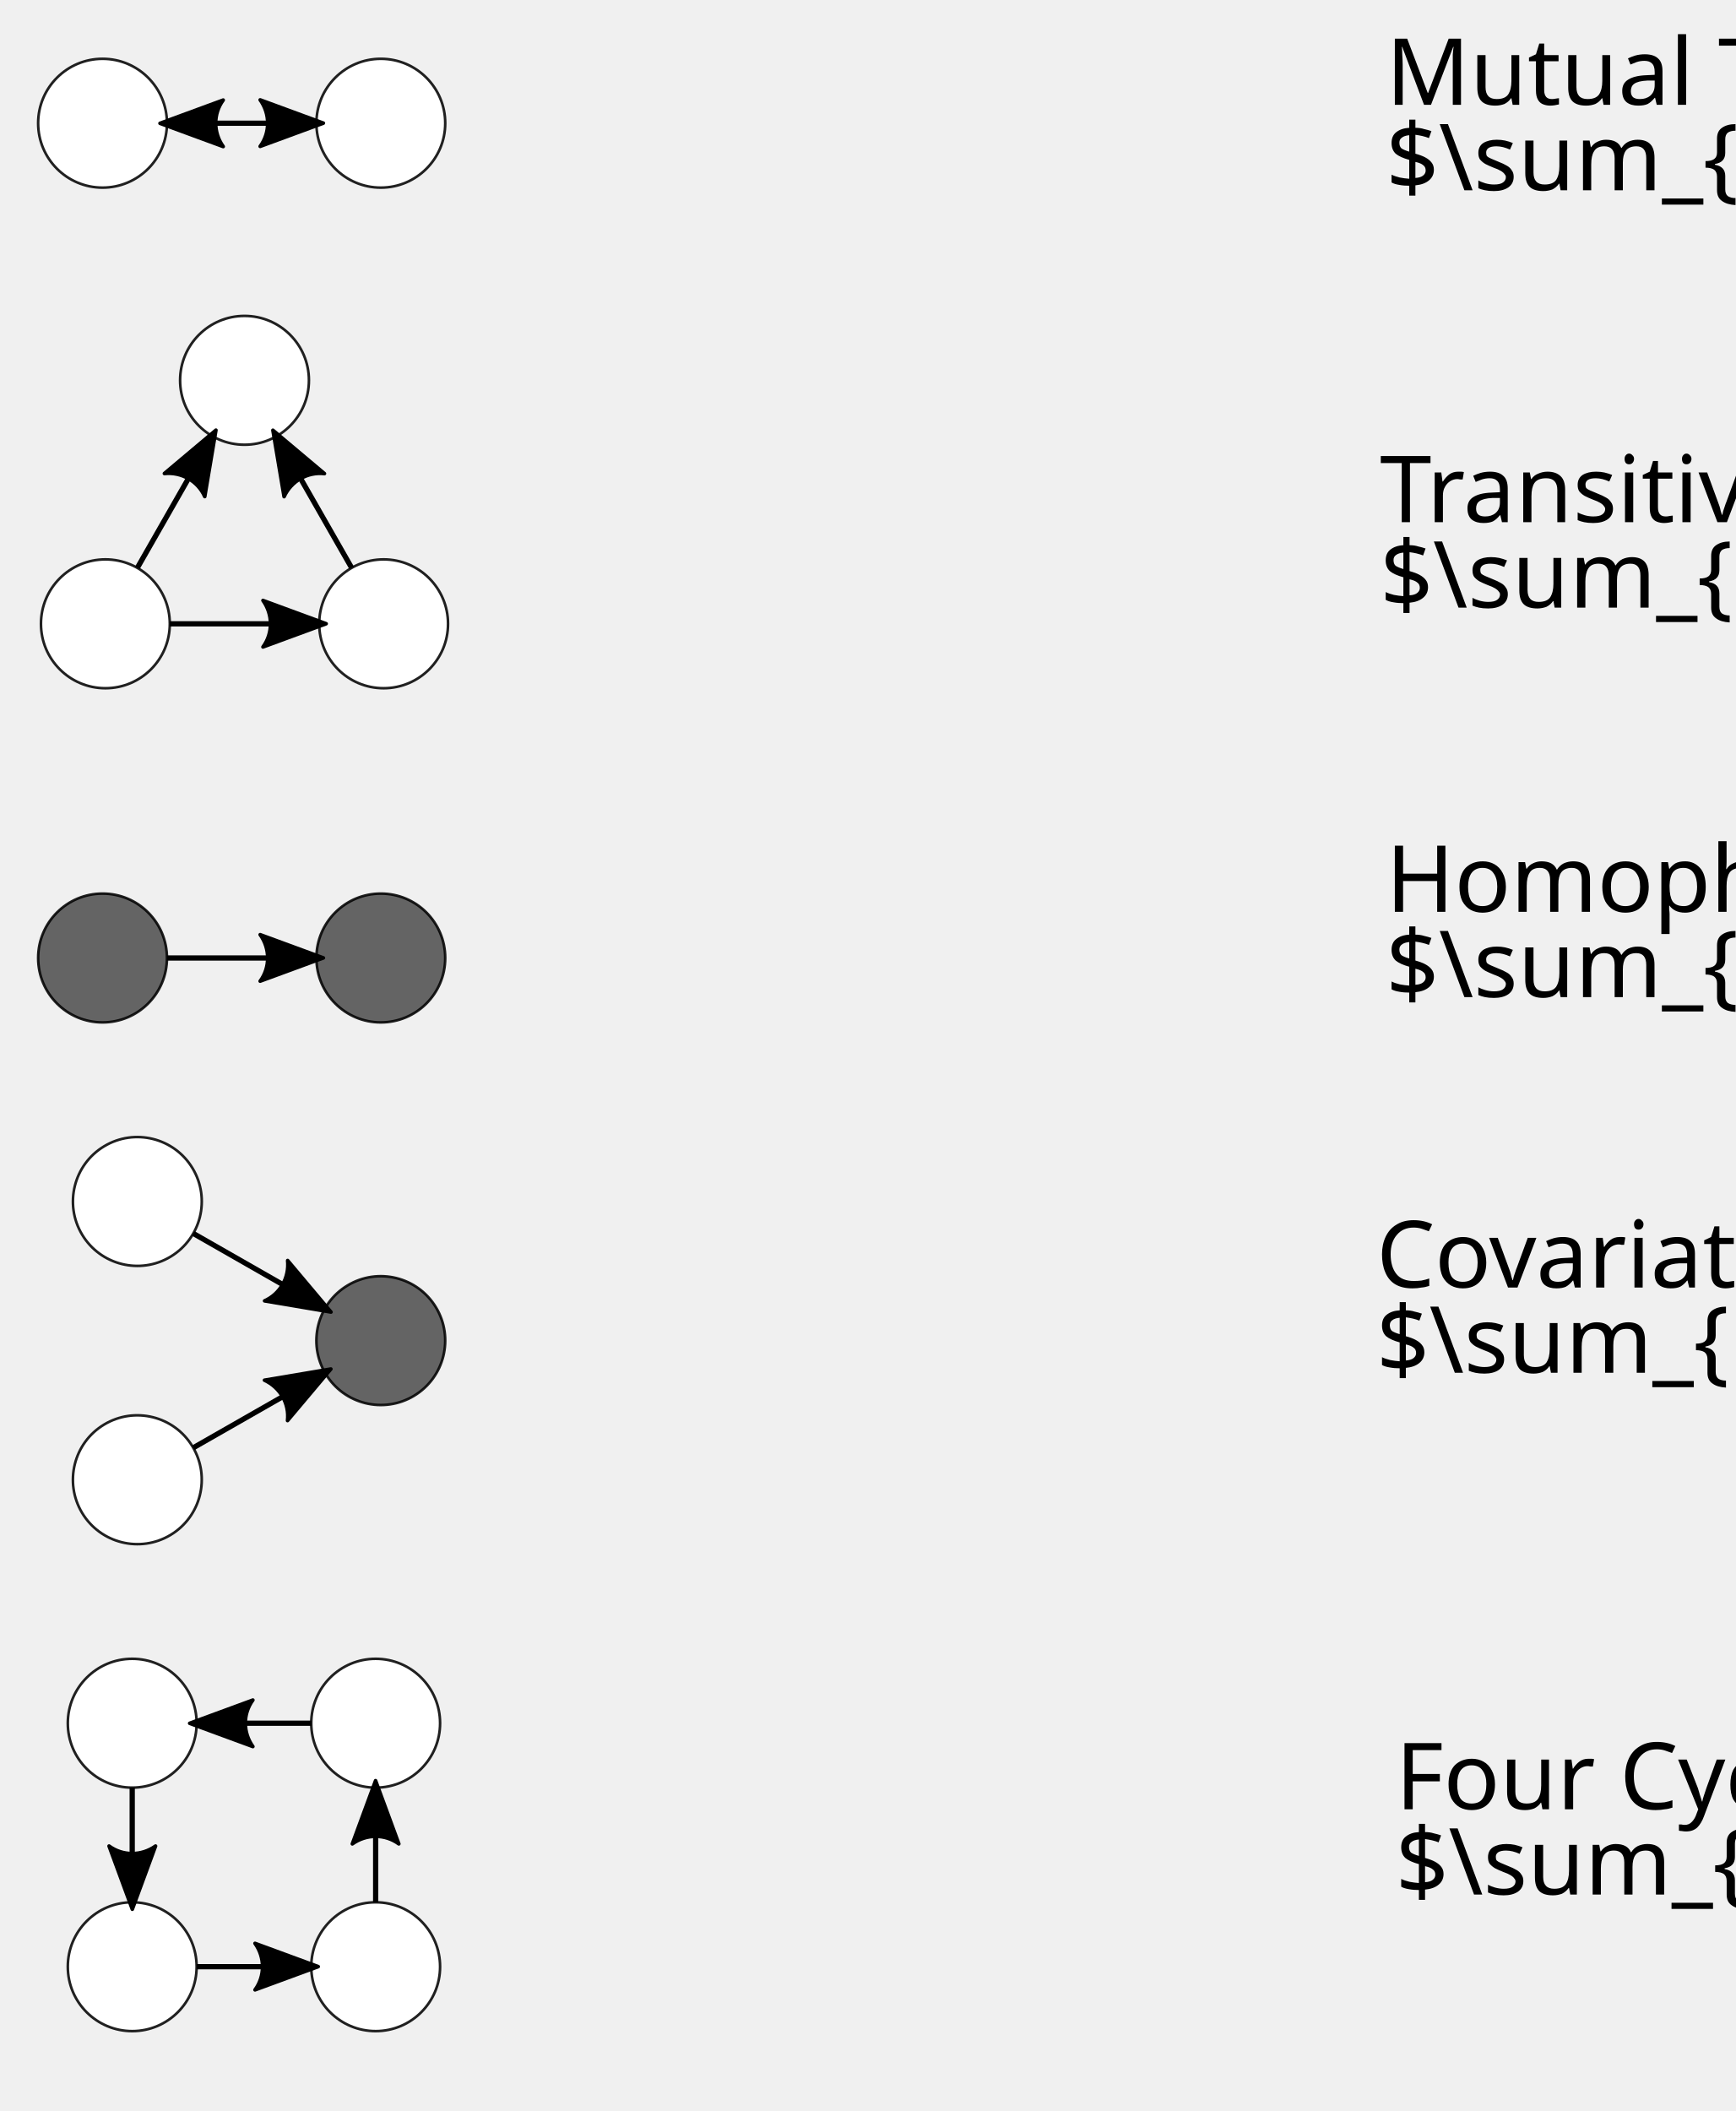
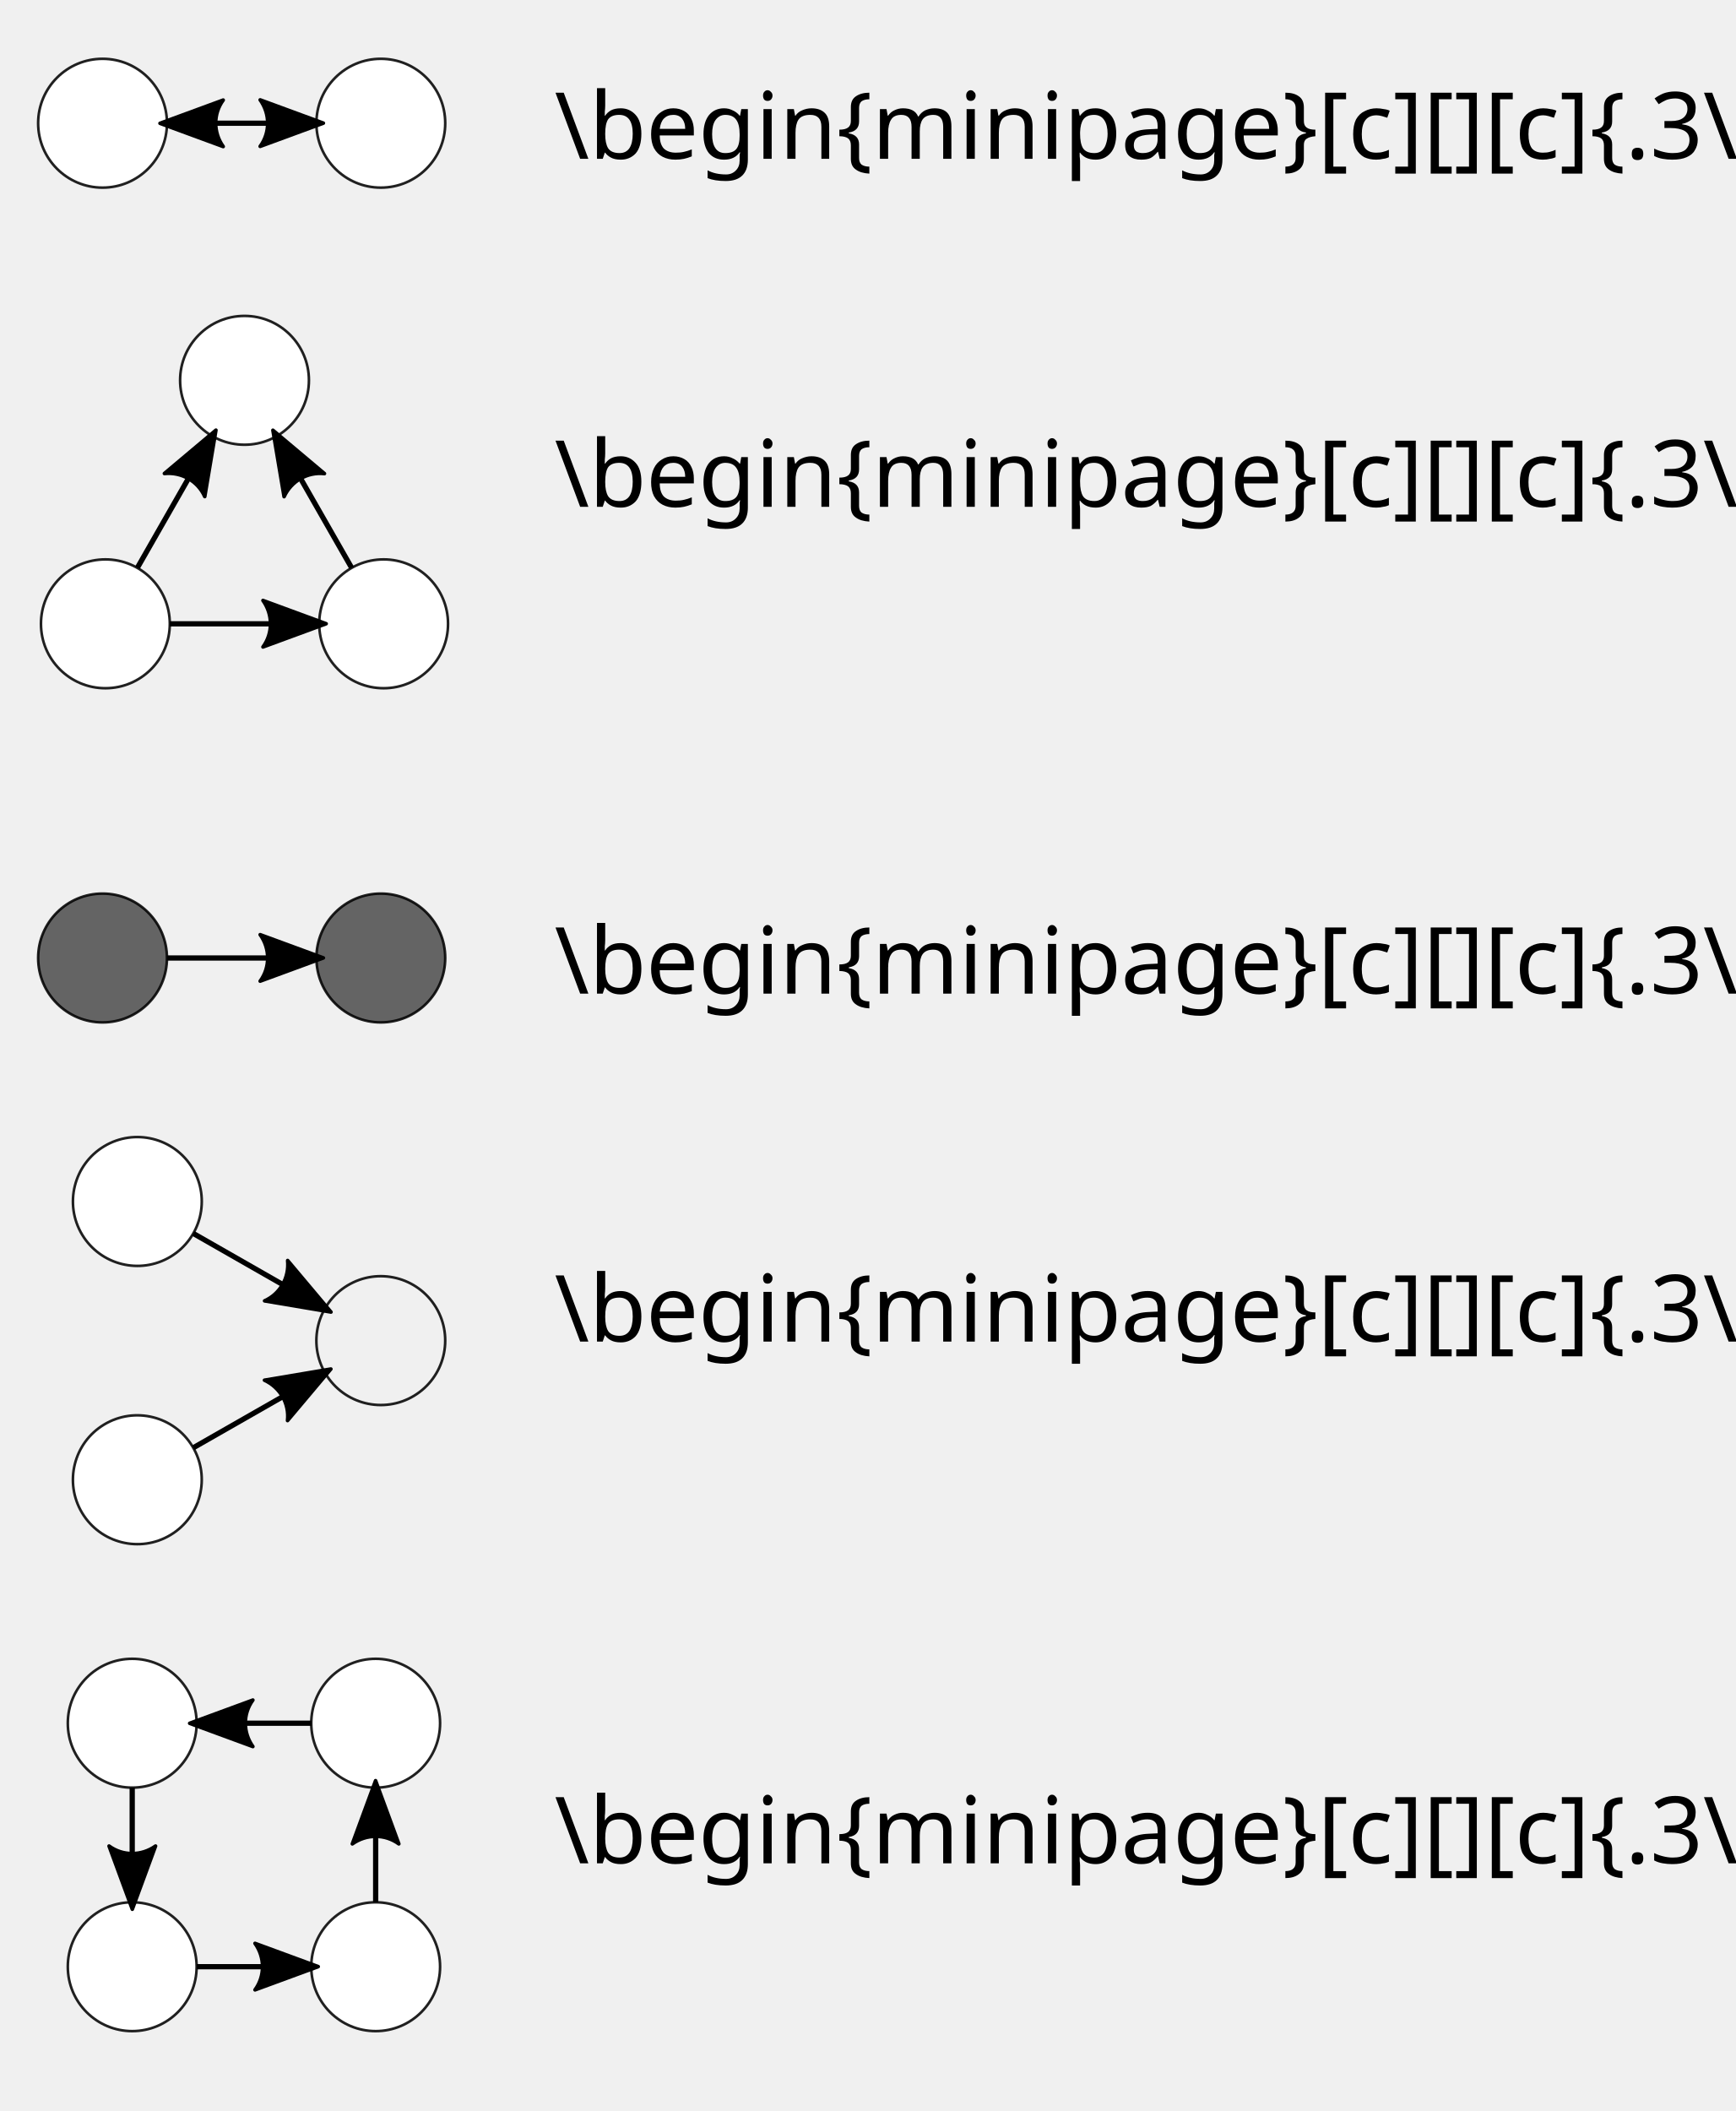
<svg xmlns="http://www.w3.org/2000/svg" width="66.011mm" height="80.29mm" viewBox="0 0 66.011 80.29" version="1.1" id="svg5548">
  <defs id="defs5542">
    <marker style="overflow:visible" id="marker1423" refX="0" refY="0" orient="auto">
      <path transform="matrix(-1.1,0,0,-1.1,-1.1,0)" d="M 8.719,4.034 -2.207,0.016 8.719,-4.002 c -1.745,2.372 -1.735,5.617 -6e-7,8.035 z" style="fill:#000000;fill-opacity:1;fill-rule:evenodd;stroke:#000000;stroke-width:0.625;stroke-linejoin:round;stroke-opacity:1" id="path1421" />
    </marker>
    <marker style="overflow:visible" id="marker1305" refX="0" refY="0" orient="auto">
      <path transform="matrix(-1.1,0,0,-1.1,-1.1,0)" d="M 8.719,4.034 -2.207,0.016 8.719,-4.002 c -1.745,2.372 -1.735,5.617 -6e-7,8.035 z" style="fill:#000000;fill-opacity:1;fill-rule:evenodd;stroke:#000000;stroke-width:0.625;stroke-linejoin:round;stroke-opacity:1" id="path1303" />
    </marker>
    <marker style="overflow:visible" id="marker1193" refX="0" refY="0" orient="auto">
      <path transform="matrix(1.1,0,0,1.1,1.1,0)" d="M 8.719,4.034 -2.207,0.016 8.719,-4.002 c -1.745,2.372 -1.735,5.617 -6e-7,8.035 z" style="fill:#000000;fill-opacity:1;fill-rule:evenodd;stroke:#000000;stroke-width:0.625;stroke-linejoin:round;stroke-opacity:1" id="path1191" />
    </marker>
    <marker style="overflow:visible" id="marker1069" refX="0" refY="0" orient="auto">
      <path transform="matrix(1.1,0,0,1.1,1.1,0)" d="M 8.719,4.034 -2.207,0.016 8.719,-4.002 c -1.745,2.372 -1.735,5.617 -6e-7,8.035 z" style="fill:#000000;fill-opacity:1;fill-rule:evenodd;stroke:#000000;stroke-width:0.625;stroke-linejoin:round;stroke-opacity:1" id="path1067" />
    </marker>
    <marker orient="auto" refY="0" refX="0" id="marker8082" style="overflow:visible">
      <path id="path8080" style="fill:#000000;fill-opacity:1;fill-rule:evenodd;stroke:#000000;stroke-width:0.625;stroke-linejoin:round;stroke-opacity:1" d="M 8.719,4.034 -2.207,0.016 8.719,-4.002 c -1.745,2.372 -1.735,5.617 -6e-7,8.035 z" transform="matrix(-1.1,0,0,-1.1,-1.1,0)" />
    </marker>
    <marker style="overflow:visible" id="marker7938" refX="0" refY="0" orient="auto">
      <path transform="matrix(-1.1,0,0,-1.1,-1.1,0)" d="M 8.719,4.034 -2.207,0.016 8.719,-4.002 c -1.745,2.372 -1.735,5.617 -6e-7,8.035 z" style="fill:#000000;fill-opacity:1;fill-rule:evenodd;stroke:#000000;stroke-width:0.625;stroke-linejoin:round;stroke-opacity:1" id="path7936" />
    </marker>
    <marker orient="auto" refY="0" refX="0" id="marker7758" style="overflow:visible">
      <path id="path7756" style="fill:#000000;fill-opacity:1;fill-rule:evenodd;stroke:#000000;stroke-width:0.625;stroke-linejoin:round;stroke-opacity:1" d="M 8.719,4.034 -2.207,0.016 8.719,-4.002 c -1.745,2.372 -1.735,5.617 -6e-7,8.035 z" transform="matrix(1.1,0,0,1.1,1.1,0)" />
    </marker>
    <marker style="overflow:visible" id="marker7042" refX="0" refY="0" orient="auto">
      <path transform="matrix(1.1,0,0,1.1,1.1,0)" d="M 8.719,4.034 -2.207,0.016 8.719,-4.002 c -1.745,2.372 -1.735,5.617 -6e-7,8.035 z" style="fill:#000000;fill-opacity:1;fill-rule:evenodd;stroke:#000000;stroke-width:0.625;stroke-linejoin:round;stroke-opacity:1" id="path7040" />
    </marker>
    <marker orient="auto" refY="0" refX="0" id="Arrow2Lstart-3" style="overflow:visible">
      <path id="path6165-7" style="fill:#000000;fill-opacity:1;fill-rule:evenodd;stroke:#000000;stroke-width:0.625;stroke-linejoin:round;stroke-opacity:1" d="M 8.719,4.034 -2.207,0.016 8.719,-4.002 c -1.745,2.372 -1.735,5.617 -6e-7,8.035 z" transform="matrix(1.1,0,0,1.1,1.1,0)" />
    </marker>
    <marker orient="auto" refY="0" refX="0" id="Arrow2Lend-8" style="overflow:visible">
      <path id="path6168-8" style="fill:#000000;fill-opacity:1;fill-rule:evenodd;stroke:#000000;stroke-width:0.625;stroke-linejoin:round;stroke-opacity:1" d="M 8.719,4.034 -2.207,0.016 8.719,-4.002 c -1.745,2.372 -1.735,5.617 -6e-7,8.035 z" transform="matrix(-1.1,0,0,-1.1,-1.1,0)" />
    </marker>
    <marker style="overflow:visible" id="marker7042-6" refX="0" refY="0" orient="auto">
      <path transform="matrix(1.1,0,0,1.1,1.1,0)" d="M 8.719,4.034 -2.207,0.016 8.719,-4.002 c -1.745,2.372 -1.735,5.617 -6e-7,8.035 z" style="fill:#000000;fill-opacity:1;fill-rule:evenodd;stroke:#000000;stroke-width:0.625;stroke-linejoin:round;stroke-opacity:1" id="path7040-7" />
    </marker>
    <marker orient="auto" refY="0" refX="0" id="Arrow2Lend-8-6" style="overflow:visible">
      <path id="path6168-8-0" style="fill:#000000;fill-opacity:1;fill-rule:evenodd;stroke:#000000;stroke-width:0.625;stroke-linejoin:round;stroke-opacity:1" d="M 8.719,4.034 -2.207,0.016 8.719,-4.002 c -1.745,2.372 -1.735,5.617 -6e-7,8.035 z" transform="matrix(-1.1,0,0,-1.1,-1.1,0)" />
    </marker>
    <marker orient="auto" refY="0" refX="0" id="Arrow2Lend-8-7" style="overflow:visible">
      <path id="path6168-8-9" style="fill:#000000;fill-opacity:1;fill-rule:evenodd;stroke:#000000;stroke-width:0.625;stroke-linejoin:round;stroke-opacity:1" d="M 8.719,4.034 -2.207,0.016 8.719,-4.002 c -1.745,2.372 -1.735,5.617 -6e-7,8.035 z" transform="matrix(-1.1,0,0,-1.1,-1.1,0)" />
    </marker>
    <marker orient="auto" refY="0" refX="0" id="Arrow2Lend-8-6-8" style="overflow:visible">
      <path id="path6168-8-0-7" style="fill:#000000;fill-opacity:1;fill-rule:evenodd;stroke:#000000;stroke-width:0.625;stroke-linejoin:round;stroke-opacity:1" d="M 8.719,4.034 -2.207,0.016 8.719,-4.002 c -1.745,2.372 -1.735,5.617 -6e-7,8.035 z" transform="matrix(-1.1,0,0,-1.1,-1.1,0)" />
    </marker>
    <marker orient="auto" refY="0" refX="0" id="marker8082-2" style="overflow:visible">
      <path id="path8080-9" style="fill:#000000;fill-opacity:1;fill-rule:evenodd;stroke:#000000;stroke-width:0.625;stroke-linejoin:round;stroke-opacity:1" d="M 8.719,4.034 -2.207,0.016 8.719,-4.002 c -1.745,2.372 -1.735,5.617 -6e-7,8.035 z" transform="matrix(-1.1,0,0,-1.1,-1.1,0)" />
    </marker>
    <marker orient="auto" refY="0" refX="0" id="Arrow2Lend-8-6-6" style="overflow:visible">
      <path id="path6168-8-0-9" style="fill:#000000;fill-opacity:1;fill-rule:evenodd;stroke:#000000;stroke-width:0.625;stroke-linejoin:round;stroke-opacity:1" d="M 8.719,4.034 -2.207,0.016 8.719,-4.002 c -1.745,2.372 -1.735,5.617 -6e-7,8.035 z" transform="matrix(-1.1,0,0,-1.1,-1.1,0)" />
    </marker>
    <marker orient="auto" refY="0" refX="0" id="marker8082-4" style="overflow:visible">
      <path id="path8080-7" style="fill:#000000;fill-opacity:1;fill-rule:evenodd;stroke:#000000;stroke-width:0.625;stroke-linejoin:round;stroke-opacity:1" d="M 8.719,4.034 -2.207,0.016 8.719,-4.002 c -1.745,2.372 -1.735,5.617 -6e-7,8.035 z" transform="matrix(-1.1,0,0,-1.1,-1.1,0)" />
    </marker>
  </defs>
  <g id="layer1" transform="translate(-5.359241,-112.3965)">
-     <circle style="opacity:1;fill:#ffffff;fill-opacity:1;fill-rule:nonzero;stroke:#000000;stroke-width:0.099;stroke-linejoin:round;stroke-miterlimit:4;stroke-dasharray:none;stroke-dashoffset:0;stroke-opacity:0.868;paint-order:fill markers stroke" id="path10-8-5-6" cx="9.26" cy="117.083" r="2.45" />
-     <circle style="opacity:1;fill:#ffffff;fill-opacity:1;fill-rule:nonzero;stroke:#000000;stroke-width:0.099;stroke-linejoin:round;stroke-miterlimit:4;stroke-dasharray:none;stroke-dashoffset:0;stroke-opacity:0.868;paint-order:fill markers stroke" id="path10-4-9-1-0" cx="19.844" cy="117.083" r="2.45" />
-     <path style="fill:none;fill-rule:evenodd;stroke:#000000;stroke-width:0.2;stroke-linecap:butt;stroke-linejoin:miter;stroke-miterlimit:4;stroke-dasharray:none;stroke-opacity:1;marker-start:url(#marker7042);marker-end:url(#Arrow2Lend-8)" d="m 11.711,117.083 h 5.682" id="path4535-3-1-4" />
-     <text id="text7554" y="132.261" x="57.847" style="font-style:normal;font-weight:normal;font-size:10.583px;line-height:20%;font-family:sans-serif;text-align:center;letter-spacing:0px;word-spacing:0px;text-anchor:middle;fill:#000000;fill-opacity:1;stroke:none;stroke-width:0.265px;stroke-linecap:butt;stroke-linejoin:miter;stroke-opacity:1" xml:space="preserve">
-       <tspan id="tspan7564" style="font-size:3.528px;line-height:20%;text-align:start;text-anchor:start;stroke-width:0.265px" y="132.261" x="57.847">Transitive Triad</tspan>
-       <tspan id="tspan7568" style="font-size:3.528px;line-height:20%;text-align:start;text-anchor:start;stroke-width:0.265px" y="135.504" x="57.847">$\sum_{i\neq j\neq k}y_{ij}y_{jk}y_{ik}$</tspan>
-       <tspan id="tspan7558" style="font-size:3.528px;line-height:20%;text-align:start;text-anchor:start;stroke-width:0.265px" y="138.748" x="57.847" />
-       <tspan id="tspan7556" style="font-size:3.528px;line-height:20%;text-align:start;text-anchor:start;stroke-width:0.265px" y="140.865" x="57.847" />
+     <g id="g212">
+       <circle r="2.45" cy="117.083" cx="9.26" id="path10-8-5-6" style="opacity:1;fill:#ffffff;fill-opacity:1;fill-rule:nonzero;stroke:#000000;stroke-width:0.099;stroke-linejoin:round;stroke-miterlimit:4;stroke-dasharray:none;stroke-dashoffset:0;stroke-opacity:0.868;paint-order:fill markers stroke" />
+       <circle r="2.45" cy="117.083" cx="19.844" id="path10-4-9-1-0" style="opacity:1;fill:#ffffff;fill-opacity:1;fill-rule:nonzero;stroke:#000000;stroke-width:0.099;stroke-linejoin:round;stroke-miterlimit:4;stroke-dasharray:none;stroke-dashoffset:0;stroke-opacity:0.868;paint-order:fill markers stroke" />
+       <path id="path4535-3-1-4" d="m 11.711,117.083 h 5.682" style="fill:none;fill-rule:evenodd;stroke:#000000;stroke-width:0.2;stroke-linecap:butt;stroke-linejoin:miter;stroke-miterlimit:4;stroke-dasharray:none;stroke-opacity:1;marker-start:url(#marker7042);marker-end:url(#Arrow2Lend-8)" />
+     </g>
+     <text id="text7554" y="131.67" x="26.458" style="font-style:normal;font-variant:normal;font-weight:normal;font-stretch:normal;font-size:3.528px;line-height:20%;font-family:sans-serif;-inkscape-font-specification:'sans-serif, Normal';font-variant-ligatures:normal;font-variant-caps:normal;font-variant-numeric:normal;font-feature-settings:normal;text-align:start;letter-spacing:0px;word-spacing:0px;writing-mode:lr-tb;text-anchor:start;fill:#000000;fill-opacity:1;stroke:none;stroke-width:0.265px;stroke-linecap:butt;stroke-linejoin:miter;stroke-opacity:1" xml:space="preserve">
+       <tspan id="tspan125" x="26.458" y="131.67">\begin{minipage}[c][][c]{.3\linewidth}\raggedright Transitive Triad $\sum_{i\neq j\neq k}y_{ij}y_{jk}y_{ik}$\end{minipage}</tspan>
+       <tspan id="tspan127" x="26.458" y="132.375" />
+       <tspan id="tspan129" x="26.458" y="133.081" />
    </text>
    <g transform="translate(28.50666,32.96465)" id="g8477">
      <circle r="2.45" cy="103.158" cx="-19.139" id="path10-8-5-6-9" style="opacity:1;fill:#ffffff;fill-opacity:1;fill-rule:nonzero;stroke:#000000;stroke-width:0.099;stroke-linejoin:round;stroke-miterlimit:4;stroke-dasharray:none;stroke-dashoffset:0;stroke-opacity:0.868;paint-order:fill markers stroke" />
      <circle r="2.45" cy="103.158" cx="-8.556" id="path10-4-9-1-0-7" style="opacity:1;fill:#ffffff;fill-opacity:1;fill-rule:nonzero;stroke:#000000;stroke-width:0.099;stroke-linejoin:round;stroke-miterlimit:4;stroke-dasharray:none;stroke-dashoffset:0;stroke-opacity:0.868;paint-order:fill markers stroke" />
      <path id="path4535-3-1-4-5" d="m -16.689,103.158 h 5.682" style="fill:none;fill-rule:evenodd;stroke:#000000;stroke-width:0.2;stroke-linecap:butt;stroke-linejoin:miter;stroke-miterlimit:4;stroke-dasharray:none;stroke-opacity:1;marker-end:url(#Arrow2Lend-8-6)" />
      <circle r="2.45" cy="93.897" cx="-13.847" id="path10-4-9-1-0-7-9" style="opacity:1;fill:#ffffff;fill-opacity:1;fill-rule:nonzero;stroke:#000000;stroke-width:0.099;stroke-linejoin:round;stroke-miterlimit:4;stroke-dasharray:none;stroke-dashoffset:0;stroke-opacity:0.868;paint-order:fill markers stroke" />
      <path style="fill:none;fill-rule:evenodd;stroke:#000000;stroke-width:0.2;stroke-linecap:butt;stroke-linejoin:miter;stroke-miterlimit:4;stroke-dasharray:none;stroke-opacity:1;marker-end:url(#marker7938)" d="M -9.772,101.03 -12.632,96.025" id="path7928" />
      <path style="fill:none;fill-rule:evenodd;stroke:#000000;stroke-width:0.2;stroke-linecap:butt;stroke-linejoin:miter;stroke-miterlimit:4;stroke-dasharray:none;stroke-opacity:1;marker-end:url(#marker8082)" d="m -17.923,101.03 2.86,-5.005" id="path8072" />
    </g>
-     <text id="text7554-7" y="116.386" x="58.071" style="font-style:normal;font-weight:normal;font-size:10.583px;line-height:20%;font-family:sans-serif;text-align:center;letter-spacing:0px;word-spacing:0px;text-anchor:middle;fill:#000000;fill-opacity:1;stroke:none;stroke-width:0.265px;stroke-linecap:butt;stroke-linejoin:miter;stroke-opacity:1" xml:space="preserve">
-       <tspan id="tspan7564-8" style="font-size:3.528px;line-height:20%;text-align:start;text-anchor:start;stroke-width:0.265px" y="116.386" x="58.071">Mutual Ties </tspan>
-       <tspan id="tspan7568-5" style="font-size:3.528px;line-height:20%;text-align:start;text-anchor:start;stroke-width:0.265px" y="119.629" x="58.071">$\sum_{i\neq j}y_{ij}y_{ji}$</tspan>
-       <tspan id="tspan7558-3" style="font-size:3.528px;line-height:20%;text-align:start;text-anchor:start;stroke-width:0.265px" y="122.873" x="58.071" />
-       <tspan id="tspan7556-3" style="font-size:3.528px;line-height:20%;text-align:start;text-anchor:start;stroke-width:0.265px" y="124.99" x="58.071" />
+     <text id="text7554-7" y="118.441" x="26.458" style="font-style:normal;font-variant:normal;font-weight:normal;font-stretch:normal;font-size:3.528px;line-height:20%;font-family:sans-serif;-inkscape-font-specification:'sans-serif, Normal';font-variant-ligatures:normal;font-variant-caps:normal;font-variant-numeric:normal;font-feature-settings:normal;text-align:start;letter-spacing:0px;word-spacing:0px;writing-mode:lr-tb;text-anchor:start;fill:#000000;fill-opacity:1;stroke:none;stroke-width:0.265px;stroke-linecap:butt;stroke-linejoin:miter;stroke-opacity:1" xml:space="preserve">
+       <tspan id="tspan149" x="26.458" y="118.441">\begin{minipage}[c][][c]{.3\linewidth}\raggedright Mutual Ties $\sum_{i\neq j}y_{ij}y_{ji}$\end{minipage}</tspan>
    </text>
-     <circle style="opacity:1;fill:#646464;fill-opacity:1;fill-rule:nonzero;stroke:#000000;stroke-width:0.099;stroke-linejoin:round;stroke-miterlimit:4;stroke-dasharray:none;stroke-dashoffset:0;stroke-opacity:0.868;paint-order:fill markers stroke" id="path10-8-5-6-3" cx="9.26" cy="148.833" r="2.45" />
-     <circle style="opacity:1;fill:#646464;fill-opacity:1;fill-rule:nonzero;stroke:#000000;stroke-width:0.099;stroke-linejoin:round;stroke-miterlimit:4;stroke-dasharray:none;stroke-dashoffset:0;stroke-opacity:0.868;paint-order:fill markers stroke" id="path10-4-9-1-0-78" cx="19.844" cy="148.833" r="2.45" />
-     <path style="fill:none;fill-rule:evenodd;stroke:#000000;stroke-width:0.2;stroke-linecap:butt;stroke-linejoin:miter;stroke-miterlimit:4;stroke-dasharray:none;stroke-opacity:1;marker-end:url(#Arrow2Lend-8-7)" d="m 11.711,148.833 h 5.682" id="path4535-3-1-4-7" />
-     <text id="text7554-7-4" y="147.077" x="58.071" style="font-style:normal;font-weight:normal;font-size:10.583px;line-height:20%;font-family:sans-serif;text-align:center;letter-spacing:0px;word-spacing:0px;text-anchor:middle;fill:#000000;fill-opacity:1;stroke:none;stroke-width:0.265px;stroke-linecap:butt;stroke-linejoin:miter;stroke-opacity:1" xml:space="preserve">
-       <tspan id="tspan7564-8-1" style="font-size:3.528px;line-height:20%;text-align:start;text-anchor:start;stroke-width:0.265px" y="147.077" x="58.071">Homophily</tspan>
-       <tspan id="tspan7568-5-9" style="font-size:3.528px;line-height:20%;text-align:start;text-anchor:start;stroke-width:0.265px" y="150.321" x="58.071">$\sum_{i\neq j}y_{ij}\mathbf{1}\left(x_i=x_j\right)$</tspan>
-       <tspan id="tspan7558-3-0" style="font-size:3.528px;line-height:20%;text-align:start;text-anchor:start;stroke-width:0.265px" y="153.565" x="58.071" />
-       <tspan id="tspan7556-3-9" style="font-size:3.528px;line-height:20%;text-align:start;text-anchor:start;stroke-width:0.265px" y="155.682" x="58.071" />
+     <g id="g390">
+       <circle r="2.45" cy="148.833" cx="9.26" id="path10-8-5-6-3" style="opacity:1;fill:#646464;fill-opacity:1;fill-rule:nonzero;stroke:#000000;stroke-width:0.099;stroke-linejoin:round;stroke-miterlimit:4;stroke-dasharray:none;stroke-dashoffset:0;stroke-opacity:0.868;paint-order:fill markers stroke" />
+       <circle r="2.45" cy="148.833" cx="19.844" id="path10-4-9-1-0-78" style="opacity:1;fill:#646464;fill-opacity:1;fill-rule:nonzero;stroke:#000000;stroke-width:0.099;stroke-linejoin:round;stroke-miterlimit:4;stroke-dasharray:none;stroke-dashoffset:0;stroke-opacity:0.868;paint-order:fill markers stroke" />
+       <path id="path4535-3-1-4-7" d="m 11.711,148.833 h 5.682" style="fill:none;fill-rule:evenodd;stroke:#000000;stroke-width:0.2;stroke-linecap:butt;stroke-linejoin:miter;stroke-miterlimit:4;stroke-dasharray:none;stroke-opacity:1;marker-end:url(#Arrow2Lend-8-7)" />
+     </g>
+     <text id="text7554-7-4" y="150.191" x="26.458" style="font-style:normal;font-variant:normal;font-weight:normal;font-stretch:normal;font-size:3.528px;line-height:20%;font-family:sans-serif;-inkscape-font-specification:'sans-serif, Normal';font-variant-ligatures:normal;font-variant-caps:normal;font-variant-numeric:normal;font-feature-settings:normal;text-align:start;letter-spacing:0px;word-spacing:0px;writing-mode:lr-tb;text-anchor:start;fill:#000000;fill-opacity:1;stroke:none;stroke-width:0.265px;stroke-linecap:butt;stroke-linejoin:miter;stroke-opacity:1" xml:space="preserve">
+       <tspan id="tspan131" x="26.458" y="150.191">\begin{minipage}[c][][c]{.3\linewidth}\raggedright Homophily $\sum_{i\neq j}y_{ij}\mathbf{1}\left(x_i=x_j\right)$\end{minipage}</tspan>
+       <tspan id="tspan133" x="26.458" y="150.896" />
+       <tspan id="tspan135" x="26.458" y="151.602" />
    </text>
    <rect y="112.396" x="5.359" height="80.29" width="66.011" id="rect8671" style="opacity:1;fill:none;fill-opacity:1;fill-rule:nonzero;stroke:#000000;stroke-width:0;stroke-linejoin:round;stroke-miterlimit:4;stroke-dasharray:none;stroke-dashoffset:0;stroke-opacity:0.868;paint-order:fill markers stroke" />
    <g transform="rotate(-31.03445,113.8777,81.37887)" id="g8477-9">
      <circle r="2.45" cy="102.927" cx="-19.638" id="path10-8-5-6-9-6" style="opacity:1;fill:#ffffff;fill-opacity:1;fill-rule:nonzero;stroke:#000000;stroke-width:0.099;stroke-linejoin:round;stroke-miterlimit:4;stroke-dasharray:none;stroke-dashoffset:0;stroke-opacity:0.868;paint-order:fill markers stroke" />
-       <circle r="2.45" cy="103.167" cx="-8.975" id="path10-4-9-1-0-7-0" style="opacity:1;fill:#646464;fill-opacity:1;fill-rule:nonzero;stroke:#000000;stroke-width:0.099;stroke-linejoin:round;stroke-miterlimit:4;stroke-dasharray:none;stroke-dashoffset:0;stroke-opacity:0.868;paint-order:fill markers stroke" />
+       <circle r="2.45" cy="103.167" cx="-8.975" id="path10-4-9-1-0-7-0" style="opacity:1;fill:#990000;fill-opacity:0;fill-rule:nonzero;stroke:#000000;stroke-width:0.099;stroke-linejoin:round;stroke-miterlimit:4;stroke-dasharray:none;stroke-dashoffset:0;stroke-opacity:0.868;paint-order:fill markers stroke" />
      <path id="path4535-3-1-4-5-2" d="m -17.188,102.982 5.763,0.13" style="fill:none;fill-rule:evenodd;stroke:#000000;stroke-width:0.2;stroke-linecap:butt;stroke-linejoin:miter;stroke-miterlimit:4;stroke-dasharray:none;stroke-opacity:1;marker-end:url(#Arrow2Lend-8-6-8)" />
      <circle r="2.45" cy="93.859" cx="-14.181" id="path10-4-9-1-0-7-9-7" style="opacity:1;fill:#ffffff;fill-opacity:1;fill-rule:nonzero;stroke:#000000;stroke-width:0.099;stroke-linejoin:round;stroke-miterlimit:4;stroke-dasharray:none;stroke-dashoffset:0;stroke-opacity:0.868;paint-order:fill markers stroke" />
      <path style="fill:none;fill-rule:evenodd;stroke:#000000;stroke-width:0.2;stroke-linecap:butt;stroke-linejoin:miter;stroke-miterlimit:4;stroke-dasharray:none;stroke-opacity:1;marker-start:url(#marker7758)" d="m -10.171,101.029 -2.814,-5.031" id="path7928-6" />
    </g>
-     <text id="text7554-7-4-5" y="161.365" x="57.707" style="font-style:normal;font-weight:normal;font-size:10.583px;line-height:20%;font-family:sans-serif;text-align:center;letter-spacing:0px;word-spacing:0px;text-anchor:middle;fill:#000000;fill-opacity:1;stroke:none;stroke-width:0.265px;stroke-linecap:butt;stroke-linejoin:miter;stroke-opacity:1" xml:space="preserve">
-       <tspan id="tspan7564-8-1-9" style="font-size:3.528px;line-height:20%;text-align:start;text-anchor:start;stroke-width:0.265px" y="161.365" x="57.707">Covariate Effect for Incoming Ties</tspan>
-       <tspan id="tspan7568-5-9-9" style="font-size:3.528px;line-height:20%;text-align:start;text-anchor:start;stroke-width:0.265px" y="164.609" x="57.707">$\sum_{i\neq j}y_{ij}x_j$</tspan>
-       <tspan id="tspan7558-3-0-1" style="font-size:3.528px;line-height:20%;text-align:start;text-anchor:start;stroke-width:0.265px" y="167.853" x="57.707" />
-       <tspan id="tspan7556-3-9-4" style="font-size:3.528px;line-height:20%;text-align:start;text-anchor:start;stroke-width:0.265px" y="169.969" x="57.707" />
+     <text id="text7554-7-4-5" y="163.42" x="26.458" style="font-style:normal;font-variant:normal;font-weight:normal;font-stretch:normal;font-size:3.528px;line-height:20%;font-family:sans-serif;-inkscape-font-specification:'sans-serif, Normal';font-variant-ligatures:normal;font-variant-caps:normal;font-variant-numeric:normal;font-feature-settings:normal;text-align:start;letter-spacing:0px;word-spacing:0px;writing-mode:lr-tb;text-anchor:start;fill:#000000;fill-opacity:1;stroke:none;stroke-width:0.265px;stroke-linecap:butt;stroke-linejoin:miter;stroke-opacity:1" xml:space="preserve">
+       <tspan id="tspan137" x="26.458" y="163.42">\begin{minipage}[c][][c]{.3\linewidth}\raggedright Covariate Effect for Incoming Ties $\sum_{i\neq j}y_{ij}x_j$\end{minipage}</tspan>
+       <tspan id="tspan139" x="26.458" y="164.125" />
+       <tspan id="tspan141" x="26.458" y="164.831" />
    </text>
    <g transform="translate(29.63421,84.5584)" id="g8477-7">
      <circle r="2.45" cy="102.64" cx="-19.246" id="path10-8-5-6-9-5" style="opacity:1;fill:#ffffff;fill-opacity:1;fill-rule:nonzero;stroke:#000000;stroke-width:0.099;stroke-linejoin:round;stroke-miterlimit:4;stroke-dasharray:none;stroke-dashoffset:0;stroke-opacity:0.868;paint-order:fill markers stroke" />
      <circle r="2.45" cy="102.64" cx="-9.986" id="path10-4-9-1-0-7-4" style="opacity:1;fill:#ffffff;fill-opacity:1;fill-rule:nonzero;stroke:#000000;stroke-width:0.099;stroke-linejoin:round;stroke-miterlimit:4;stroke-dasharray:none;stroke-dashoffset:0;stroke-opacity:0.868;paint-order:fill markers stroke" />
      <path id="path4535-3-1-4-5-8" d="m -16.796,102.64 h 4.359" style="fill:none;fill-rule:evenodd;stroke:#000000;stroke-width:0.2;stroke-linecap:butt;stroke-linejoin:miter;stroke-miterlimit:4;stroke-dasharray:none;stroke-opacity:1;marker-end:url(#Arrow2Lend-8-6-6)" />
      <circle r="2.45" cy="93.379" cx="-19.246" id="path10-4-9-1-0-7-9-1" style="opacity:1;fill:#ffffff;fill-opacity:1;fill-rule:nonzero;stroke:#000000;stroke-width:0.099;stroke-linejoin:round;stroke-miterlimit:4;stroke-dasharray:none;stroke-dashoffset:0;stroke-opacity:0.868;paint-order:fill markers stroke" />
      <path style="fill:none;fill-rule:evenodd;stroke:#000000;stroke-width:0.2;stroke-linecap:butt;stroke-linejoin:miter;stroke-miterlimit:4;stroke-dasharray:none;stroke-opacity:1;marker-start:url(#marker1069)" d="M -19.246,100.189 V 95.83" id="path8072-8" />
      <circle r="2.45" cy="93.379" cx="-9.986" id="path10-4-9-1-0-7-9-1-9" style="opacity:1;fill:#ffffff;fill-opacity:1;fill-rule:nonzero;stroke:#000000;stroke-width:0.099;stroke-linejoin:round;stroke-miterlimit:4;stroke-dasharray:none;stroke-dashoffset:0;stroke-opacity:0.868;paint-order:fill markers stroke" />
      <path style="fill:none;fill-rule:evenodd;stroke:#000000;stroke-width:0.2;stroke-linecap:butt;stroke-linejoin:miter;stroke-miterlimit:4;stroke-dasharray:none;stroke-opacity:1;marker-end:url(#marker1305)" d="M -9.986,100.189 V 95.83" id="path144" />
      <path style="fill:none;fill-rule:evenodd;stroke:#000000;stroke-width:0.2;stroke-linecap:butt;stroke-linejoin:miter;stroke-miterlimit:4;stroke-dasharray:none;stroke-opacity:1;marker-end:url(#marker1423)" d="m -12.436,93.379 h -4.359" id="path146" />
    </g>
-     <text id="text7554-7-4-5-2" y="181.208" x="58.438" style="font-style:normal;font-weight:normal;font-size:10.583px;line-height:20%;font-family:sans-serif;text-align:center;letter-spacing:0px;word-spacing:0px;text-anchor:middle;fill:#000000;fill-opacity:1;stroke:none;stroke-width:0.265px;stroke-linecap:butt;stroke-linejoin:miter;stroke-opacity:1" xml:space="preserve">
-       <tspan id="tspan7564-8-1-9-1" style="font-size:3.528px;line-height:20%;text-align:start;text-anchor:start;stroke-width:0.265px" y="181.208" x="58.438">Four Cycle</tspan>
-       <tspan id="tspan7568-5-9-9-2" style="font-size:3.528px;line-height:20%;text-align:start;text-anchor:start;stroke-width:0.265px" y="184.452" x="58.438">$\sum_{i\neq j \neq k \neq l}y_{ij}y_{jk}y_{kl}y_{li}$</tspan>
-       <tspan id="tspan7558-3-0-1-0" style="font-size:3.528px;line-height:20%;text-align:start;text-anchor:start;stroke-width:0.265px" y="187.696" x="58.438" />
-       <tspan id="tspan7556-3-9-4-7" style="font-size:3.528px;line-height:20%;text-align:start;text-anchor:start;stroke-width:0.265px" y="189.813" x="58.438" />
+     <text id="text7554-7-4-5-2" y="183.264" x="26.458" style="font-style:normal;font-variant:normal;font-weight:normal;font-stretch:normal;font-size:3.528px;line-height:20%;font-family:sans-serif;-inkscape-font-specification:'sans-serif, Normal';font-variant-ligatures:normal;font-variant-caps:normal;font-variant-numeric:normal;font-feature-settings:normal;text-align:start;letter-spacing:0px;word-spacing:0px;writing-mode:lr-tb;text-anchor:start;fill:#000000;fill-opacity:1;stroke:none;stroke-width:0.265px;stroke-linecap:butt;stroke-linejoin:miter;stroke-opacity:1" xml:space="preserve">
+       <tspan id="tspan151" x="26.458" y="183.264">\begin{minipage}[c][][c]{.3\linewidth}\raggedright Four Cycle $\sum_{i\neq j \neq k \neq l}y_{ij}y_{jk}y_{kl}y_{li}$\end{minipage}</tspan>
    </text>
  </g>
</svg>
